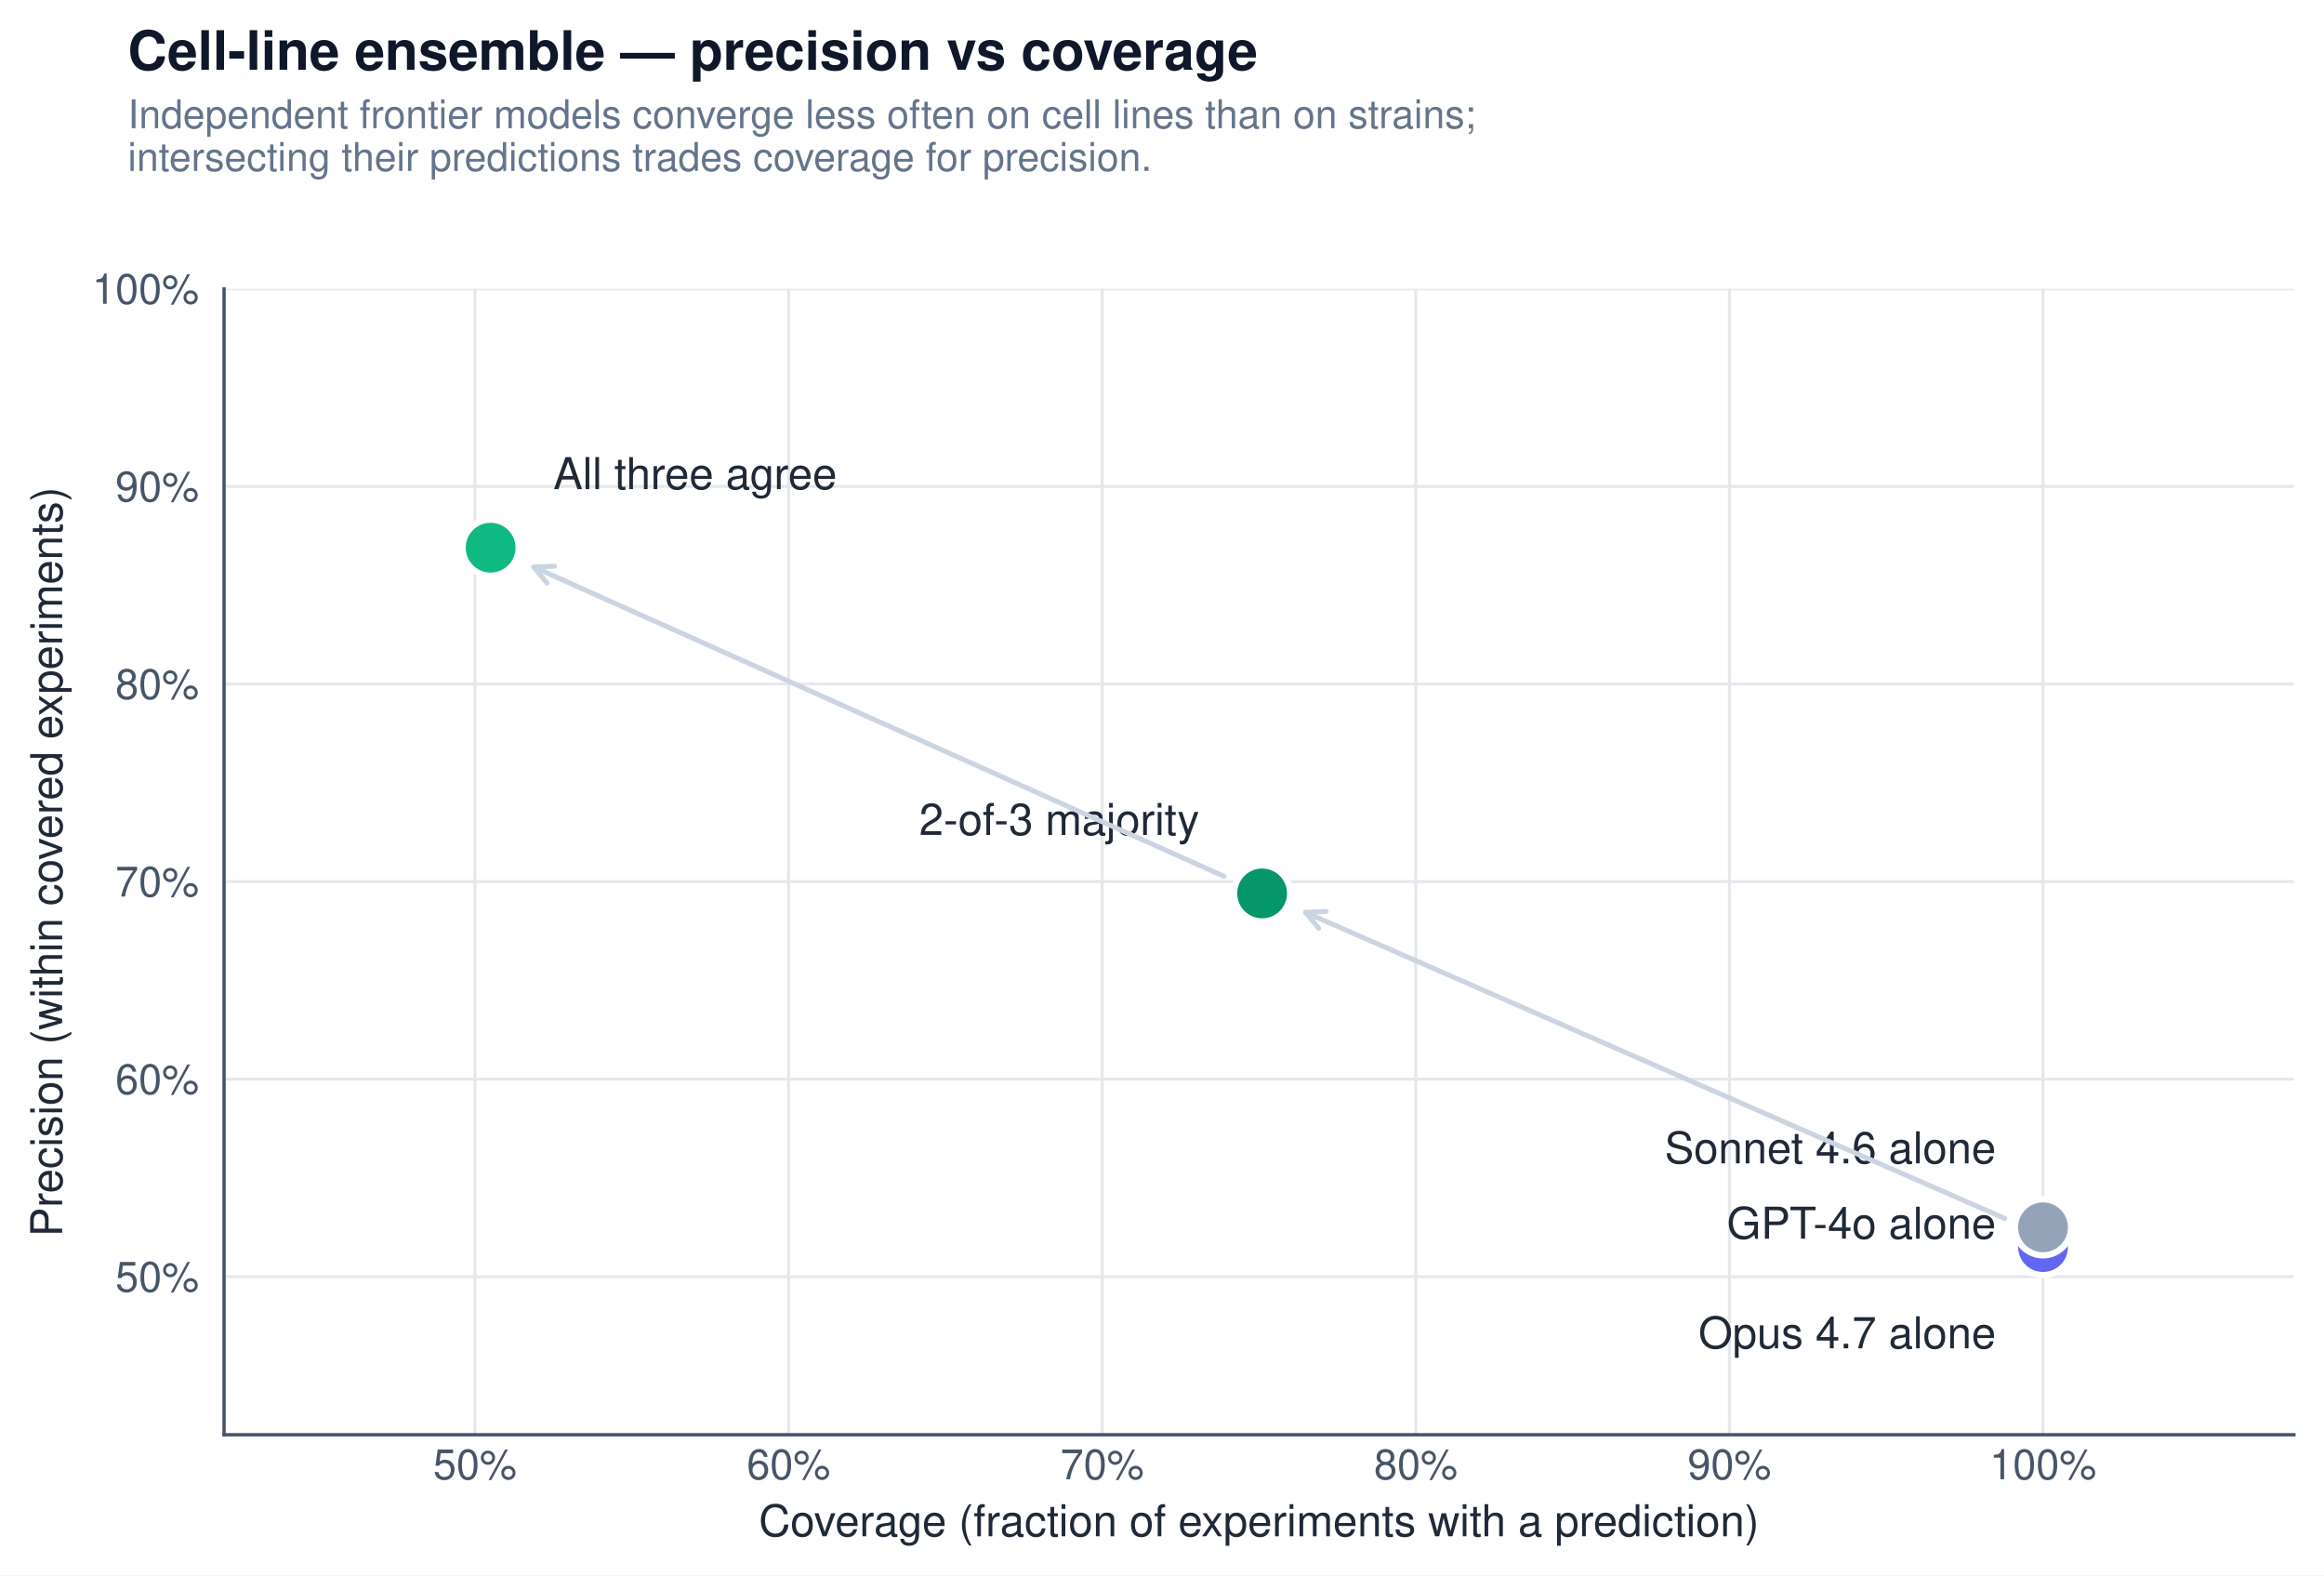
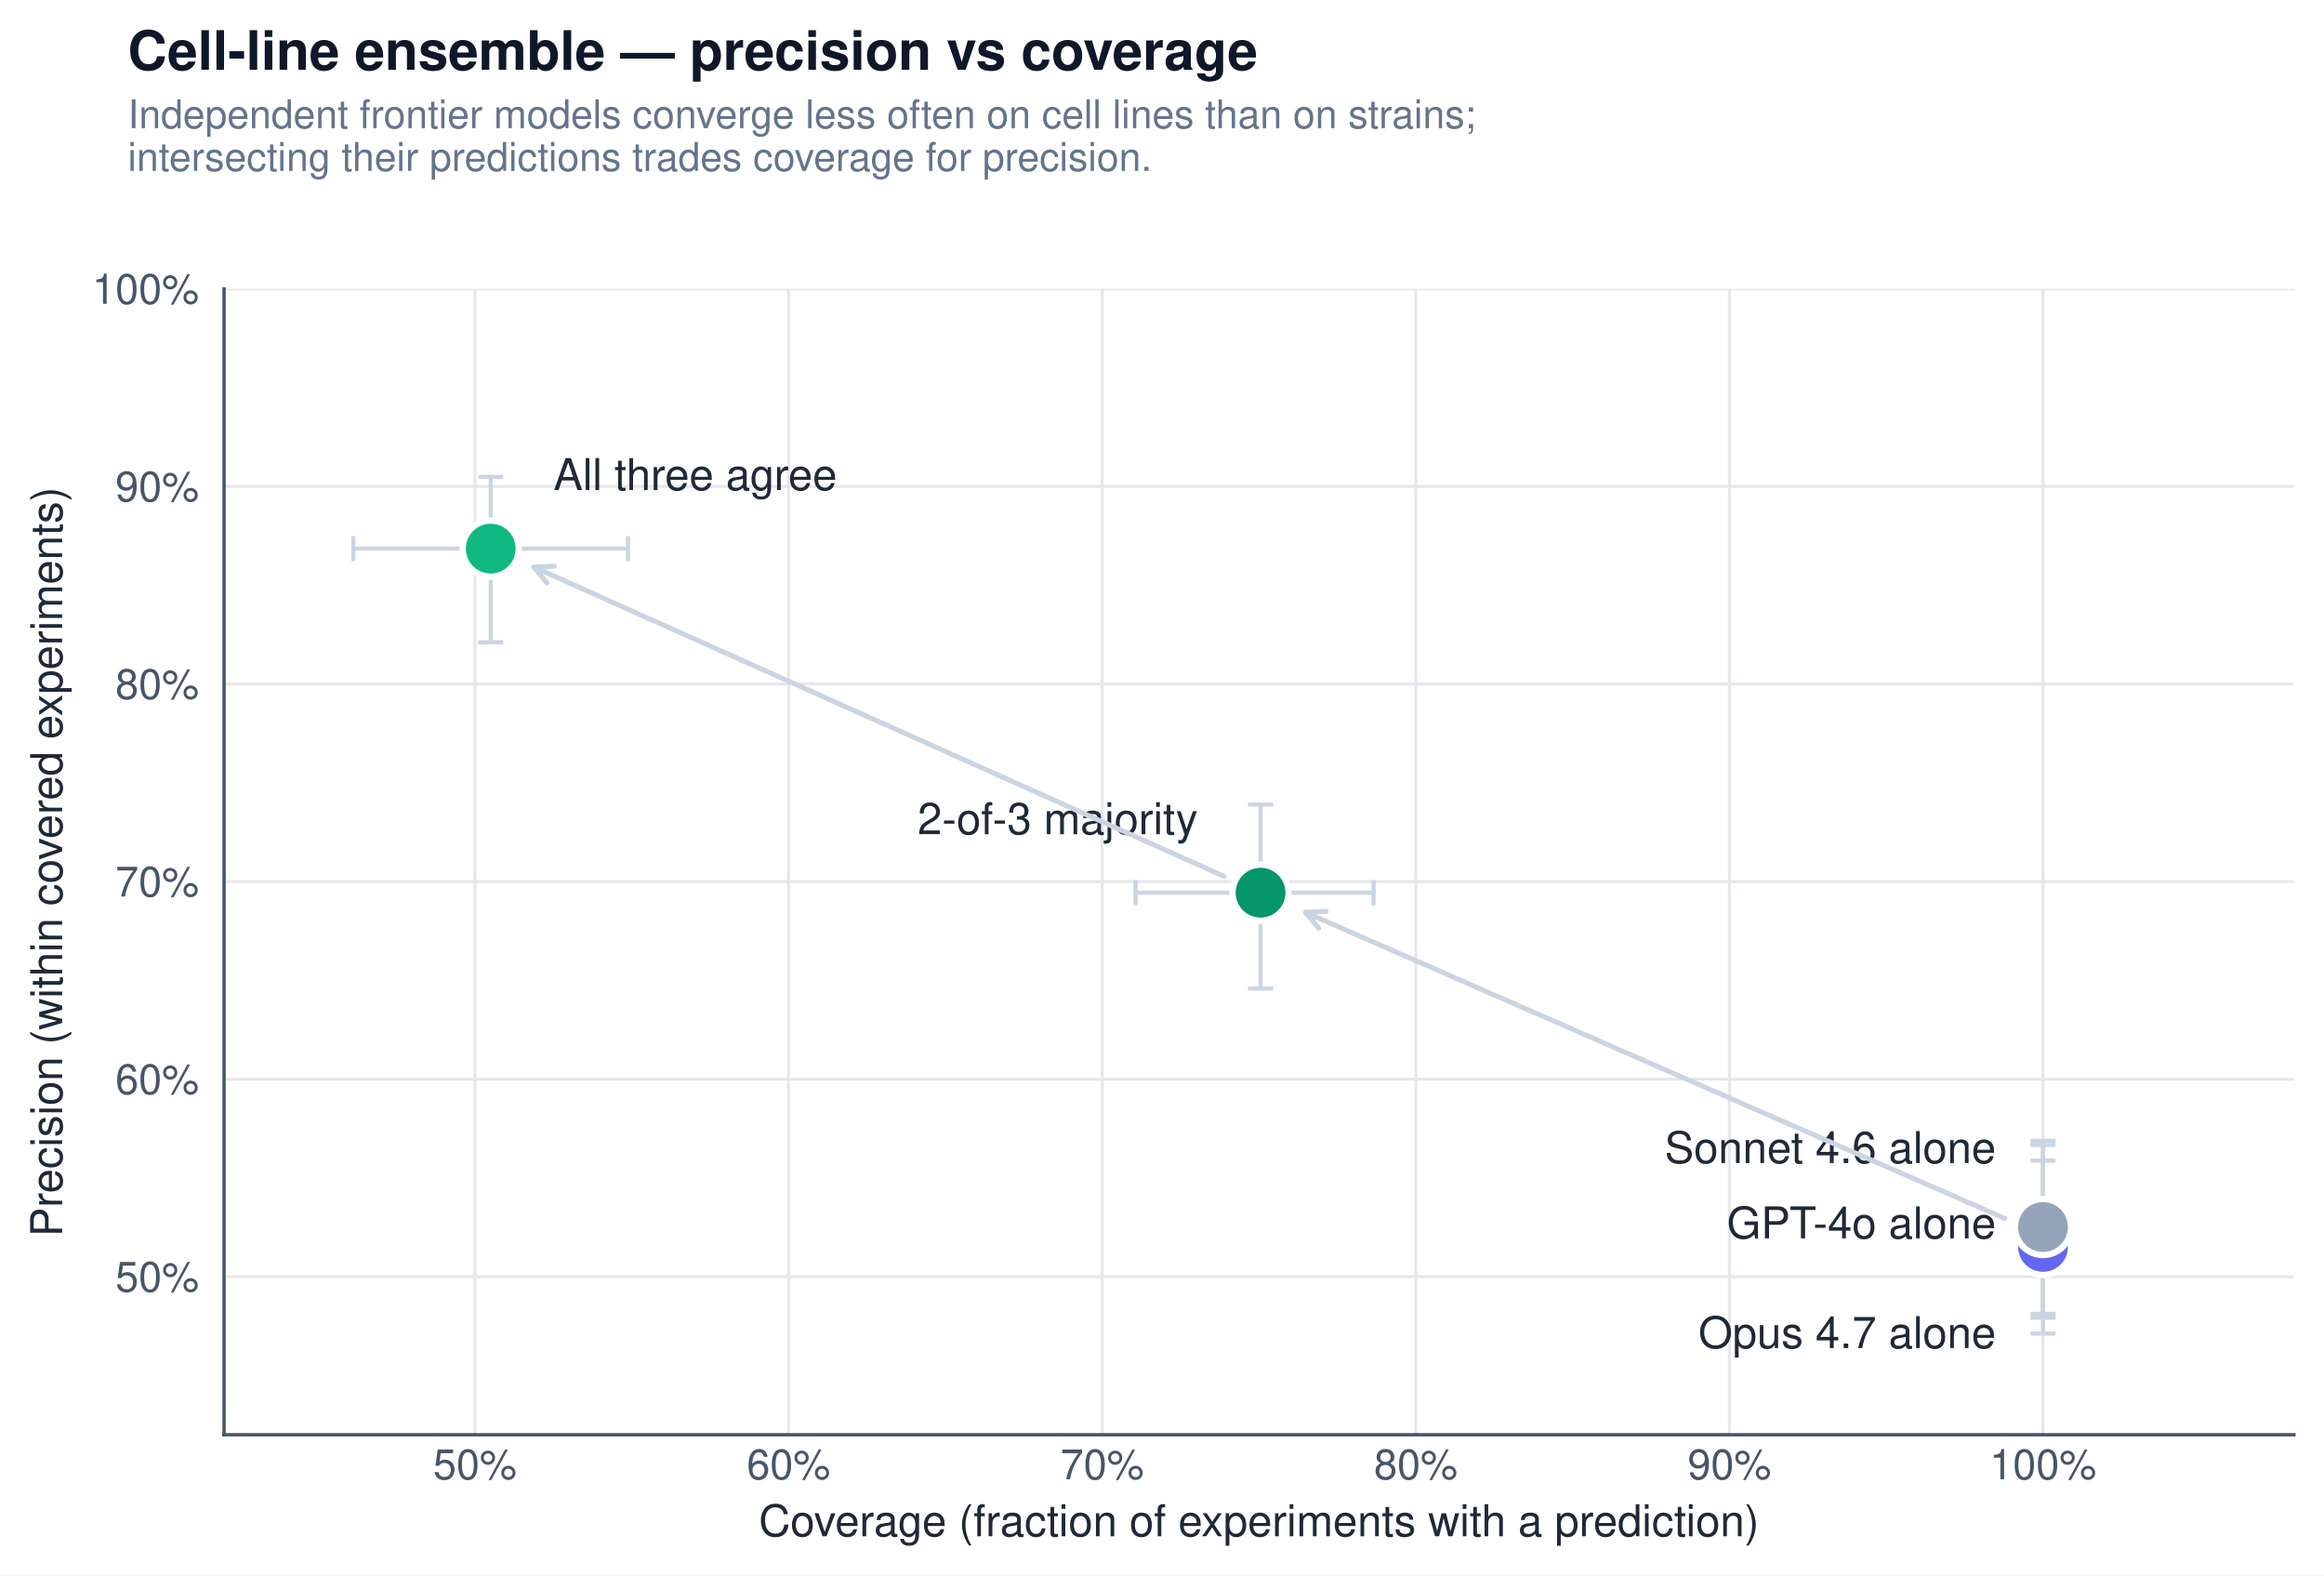
<svg xmlns="http://www.w3.org/2000/svg" xmlns:xlink="http://www.w3.org/1999/xlink" width="556.182pt" height="376.975pt" viewBox="0 0 556.182 376.975" version="1.1">
  <defs>
    <style type="text/css">*{stroke-linejoin: round; stroke-linecap: butt}</style>
  </defs>
  <g id="figure_1">
    <g id="patch_1">
      <path d="M 0 376.975  L 556.182 376.975  L 556.182 0  L 0 0  z " style="fill: #ffffff" />
    </g>
    <g id="axes_1">
      <g id="patch_2">
        <path d="M 53.622 343.294  L 548.982 343.294  L 548.982 69.118  L 53.622 69.118  z " style="fill: #ffffff" />
      </g>
      <g id="matplotlib.axis_1">
        <g id="xtick_1">
          <g id="line2d_1">
-             <path d="M 113.665 343.294  L 113.665 69.118  " clip-path="url(#pffe102dd4e)" style="fill: none; stroke: #e5e7eb; stroke-width: 0.7; stroke-linecap: square" />
+             <path d="M 113.665 343.294  L 113.665 69.118  " clip-path="url(#pf3fec51234)" style="fill: none; stroke: #e5e7eb; stroke-width: 0.7; stroke-linecap: square" />
          </g>
          <g id="line2d_2" />
          <g id="text_1">
            <text style="fill: #475569; font: 10px 'Helvetica Neue', 'Helvetica', 'Arial', 'DejaVu Sans'; text-anchor: middle" x="113.665" y="353.935" transform="rotate(-0 113.6654 353.9348)">50%</text>
          </g>
        </g>
        <g id="xtick_2">
          <g id="line2d_3">
-             <path d="M 188.72 343.294  L 188.72 69.118  " clip-path="url(#pffe102dd4e)" style="fill: none; stroke: #e5e7eb; stroke-width: 0.7; stroke-linecap: square" />
+             <path d="M 188.72 343.294  L 188.72 69.118  " clip-path="url(#pf3fec51234)" style="fill: none; stroke: #e5e7eb; stroke-width: 0.7; stroke-linecap: square" />
          </g>
          <g id="line2d_4" />
          <g id="text_2">
            <text style="fill: #475569; font: 10px 'Helvetica Neue', 'Helvetica', 'Arial', 'DejaVu Sans'; text-anchor: middle" x="188.72" y="353.935" transform="rotate(-0 188.72 353.9348)">60%</text>
          </g>
        </g>
        <g id="xtick_3">
          <g id="line2d_5">
-             <path d="M 263.775 343.294  L 263.775 69.118  " clip-path="url(#pffe102dd4e)" style="fill: none; stroke: #e5e7eb; stroke-width: 0.7; stroke-linecap: square" />
+             <path d="M 263.775 343.294  L 263.775 69.118  " clip-path="url(#pf3fec51234)" style="fill: none; stroke: #e5e7eb; stroke-width: 0.7; stroke-linecap: square" />
          </g>
          <g id="line2d_6" />
          <g id="text_3">
            <text style="fill: #475569; font: 10px 'Helvetica Neue', 'Helvetica', 'Arial', 'DejaVu Sans'; text-anchor: middle" x="263.775" y="353.935" transform="rotate(-0 263.7745 353.9348)">70%</text>
          </g>
        </g>
        <g id="xtick_4">
          <g id="line2d_7">
-             <path d="M 338.829 343.294  L 338.829 69.118  " clip-path="url(#pffe102dd4e)" style="fill: none; stroke: #e5e7eb; stroke-width: 0.7; stroke-linecap: square" />
+             <path d="M 338.829 343.294  L 338.829 69.118  " clip-path="url(#pf3fec51234)" style="fill: none; stroke: #e5e7eb; stroke-width: 0.7; stroke-linecap: square" />
          </g>
          <g id="line2d_8" />
          <g id="text_4">
            <text style="fill: #475569; font: 10px 'Helvetica Neue', 'Helvetica', 'Arial', 'DejaVu Sans'; text-anchor: middle" x="338.829" y="353.935" transform="rotate(-0 338.8291 353.9348)">80%</text>
          </g>
        </g>
        <g id="xtick_5">
          <g id="line2d_9">
-             <path d="M 413.884 343.294  L 413.884 69.118  " clip-path="url(#pffe102dd4e)" style="fill: none; stroke: #e5e7eb; stroke-width: 0.7; stroke-linecap: square" />
+             <path d="M 413.884 343.294  L 413.884 69.118  " clip-path="url(#pf3fec51234)" style="fill: none; stroke: #e5e7eb; stroke-width: 0.7; stroke-linecap: square" />
          </g>
          <g id="line2d_10" />
          <g id="text_5">
            <text style="fill: #475569; font: 10px 'Helvetica Neue', 'Helvetica', 'Arial', 'DejaVu Sans'; text-anchor: middle" x="413.884" y="353.935" transform="rotate(-0 413.8836 353.9348)">90%</text>
          </g>
        </g>
        <g id="xtick_6">
          <g id="line2d_11">
-             <path d="M 488.938 343.294  L 488.938 69.118  " clip-path="url(#pffe102dd4e)" style="fill: none; stroke: #e5e7eb; stroke-width: 0.7; stroke-linecap: square" />
+             <path d="M 488.938 343.294  L 488.938 69.118  " clip-path="url(#pf3fec51234)" style="fill: none; stroke: #e5e7eb; stroke-width: 0.7; stroke-linecap: square" />
          </g>
          <g id="line2d_12" />
          <g id="text_6">
            <text style="fill: #475569; font: 10px 'Helvetica Neue', 'Helvetica', 'Arial', 'DejaVu Sans'; text-anchor: middle" x="488.938" y="353.935" transform="rotate(-0 488.9382 353.9348)">100%</text>
          </g>
        </g>
        <g id="text_7">
          <text style="fill: #1f2937; font: 10.5px 'Helvetica Neue', 'Helvetica', 'Arial', 'DejaVu Sans'; text-anchor: middle" x="301.302" y="367.58" transform="rotate(-0 301.3018 367.58)">Coverage (fraction of experiments with a prediction)</text>
        </g>
      </g>
      <g id="matplotlib.axis_2">
        <g id="ytick_1">
          <g id="line2d_13">
-             <path d="M 53.622 305.477  L 548.982 305.477  " clip-path="url(#pffe102dd4e)" style="fill: none; stroke: #e5e7eb; stroke-width: 0.7; stroke-linecap: square" />
+             <path d="M 53.622 305.477  L 548.982 305.477  " clip-path="url(#pf3fec51234)" style="fill: none; stroke: #e5e7eb; stroke-width: 0.7; stroke-linecap: square" />
          </g>
          <g id="line2d_14" />
          <g id="text_8">
            <text style="fill: #475569; font: 10px 'Helvetica Neue', 'Helvetica', 'Arial', 'DejaVu Sans'; text-anchor: end" x="47.622" y="309.047" transform="rotate(-0 47.6218 309.0471)">50%</text>
          </g>
        </g>
        <g id="ytick_2">
          <g id="line2d_15">
-             <path d="M 53.622 258.205  L 548.982 258.205  " clip-path="url(#pffe102dd4e)" style="fill: none; stroke: #e5e7eb; stroke-width: 0.7; stroke-linecap: square" />
+             <path d="M 53.622 258.205  L 548.982 258.205  " clip-path="url(#pf3fec51234)" style="fill: none; stroke: #e5e7eb; stroke-width: 0.7; stroke-linecap: square" />
          </g>
          <g id="line2d_16" />
          <g id="text_9">
            <text style="fill: #475569; font: 10px 'Helvetica Neue', 'Helvetica', 'Arial', 'DejaVu Sans'; text-anchor: end" x="47.622" y="261.775" transform="rotate(-0 47.6218 261.7754)">60%</text>
          </g>
        </g>
        <g id="ytick_3">
          <g id="line2d_17">
-             <path d="M 53.622 210.933  L 548.982 210.933  " clip-path="url(#pffe102dd4e)" style="fill: none; stroke: #e5e7eb; stroke-width: 0.7; stroke-linecap: square" />
+             <path d="M 53.622 210.933  L 548.982 210.933  " clip-path="url(#pf3fec51234)" style="fill: none; stroke: #e5e7eb; stroke-width: 0.7; stroke-linecap: square" />
          </g>
          <g id="line2d_18" />
          <g id="text_10">
            <text style="fill: #475569; font: 10px 'Helvetica Neue', 'Helvetica', 'Arial', 'DejaVu Sans'; text-anchor: end" x="47.622" y="214.504" transform="rotate(-0 47.6218 214.5037)">70%</text>
          </g>
        </g>
        <g id="ytick_4">
          <g id="line2d_19">
-             <path d="M 53.622 163.662  L 548.982 163.662  " clip-path="url(#pffe102dd4e)" style="fill: none; stroke: #e5e7eb; stroke-width: 0.7; stroke-linecap: square" />
+             <path d="M 53.622 163.662  L 548.982 163.662  " clip-path="url(#pf3fec51234)" style="fill: none; stroke: #e5e7eb; stroke-width: 0.7; stroke-linecap: square" />
          </g>
          <g id="line2d_20" />
          <g id="text_11">
            <text style="fill: #475569; font: 10px 'Helvetica Neue', 'Helvetica', 'Arial', 'DejaVu Sans'; text-anchor: end" x="47.622" y="167.232" transform="rotate(-0 47.6218 167.2319)">80%</text>
          </g>
        </g>
        <g id="ytick_5">
          <g id="line2d_21">
-             <path d="M 53.622 116.39  L 548.982 116.39  " clip-path="url(#pffe102dd4e)" style="fill: none; stroke: #e5e7eb; stroke-width: 0.7; stroke-linecap: square" />
+             <path d="M 53.622 116.39  L 548.982 116.39  " clip-path="url(#pf3fec51234)" style="fill: none; stroke: #e5e7eb; stroke-width: 0.7; stroke-linecap: square" />
          </g>
          <g id="line2d_22" />
          <g id="text_12">
            <text style="fill: #475569; font: 10px 'Helvetica Neue', 'Helvetica', 'Arial', 'DejaVu Sans'; text-anchor: end" x="47.622" y="119.96" transform="rotate(-0 47.6218 119.9602)">90%</text>
          </g>
        </g>
        <g id="ytick_6">
          <g id="line2d_23">
-             <path d="M 53.622 69.118  L 548.982 69.118  " clip-path="url(#pffe102dd4e)" style="fill: none; stroke: #e5e7eb; stroke-width: 0.7; stroke-linecap: square" />
+             <path d="M 53.622 69.118  L 548.982 69.118  " clip-path="url(#pf3fec51234)" style="fill: none; stroke: #e5e7eb; stroke-width: 0.7; stroke-linecap: square" />
          </g>
          <g id="line2d_24" />
          <g id="text_13">
            <text style="fill: #475569; font: 10px 'Helvetica Neue', 'Helvetica', 'Arial', 'DejaVu Sans'; text-anchor: end" x="47.622" y="72.689" transform="rotate(-0 47.6218 72.6885)">100%</text>
          </g>
        </g>
        <g id="text_14">
          <text style="fill: #1f2937; font: 10.5px 'Helvetica Neue', 'Helvetica', 'Arial', 'DejaVu Sans'; text-anchor: middle" x="14.875" y="206.206" transform="rotate(-90 14.87484 206.2062)">Precision (within covered experiments)</text>
        </g>
      </g>
+       <g id="LineCollection_1">
+         <path d="M 488.938 294.539  L 488.938 294.539  " clip-path="url(#pf3fec51234)" style="fill: none; stroke: #cbd5e1" />
+       </g>
+       <g id="LineCollection_2">
+         <path d="M 488.938 315.301  L 488.938 273.944  " clip-path="url(#pf3fec51234)" style="fill: none; stroke: #cbd5e1" />
+       </g>
+       <g id="line2d_25">
+         <defs>
+           <path id="m183e10cd15" d="M 0 3  L 0 -3  " style="stroke: #cbd5e1" />
+         </defs>
+         <g clip-path="url(#pf3fec51234)">
+           <use xlink:href="#m183e10cd15" x="488.938" y="294.539" style="fill: #cbd5e1; stroke: #cbd5e1" />
+         </g>
+       </g>
+       <g id="line2d_26">
+         <g clip-path="url(#pf3fec51234)">
+           <use xlink:href="#m183e10cd15" x="488.938" y="294.539" style="fill: #cbd5e1; stroke: #cbd5e1" />
+         </g>
+       </g>
+       <g id="line2d_27">
+         <defs>
+           <path id="m6bdb5c547d" d="M 3 0  L -3 -0  " style="stroke: #cbd5e1" />
+         </defs>
+         <g clip-path="url(#pf3fec51234)">
+           <use xlink:href="#m6bdb5c547d" x="488.938" y="315.301" style="fill: #cbd5e1; stroke: #cbd5e1" />
+         </g>
+       </g>
+       <g id="line2d_28">
+         <g clip-path="url(#pf3fec51234)">
+           <use xlink:href="#m6bdb5c547d" x="488.938" y="273.944" style="fill: #cbd5e1; stroke: #cbd5e1" />
+         </g>
+       </g>
+       <g id="LineCollection_3">
+         <path d="M 488.938 298.343  L 488.938 298.343  " clip-path="url(#pf3fec51234)" style="fill: none; stroke: #cbd5e1" />
+       </g>
+       <g id="LineCollection_4">
+         <path d="M 488.938 319.089  L 488.938 277.707  " clip-path="url(#pf3fec51234)" style="fill: none; stroke: #cbd5e1" />
+       </g>
+       <g id="line2d_29">
+         <g clip-path="url(#pf3fec51234)">
+           <use xlink:href="#m183e10cd15" x="488.938" y="298.343" style="fill: #cbd5e1; stroke: #cbd5e1" />
+         </g>
+       </g>
+       <g id="line2d_30">
+         <g clip-path="url(#pf3fec51234)">
+           <use xlink:href="#m183e10cd15" x="488.938" y="298.343" style="fill: #cbd5e1; stroke: #cbd5e1" />
+         </g>
+       </g>
+       <g id="line2d_31">
+         <g clip-path="url(#pf3fec51234)">
+           <use xlink:href="#m6bdb5c547d" x="488.938" y="319.089" style="fill: #cbd5e1; stroke: #cbd5e1" />
+         </g>
+       </g>
+       <g id="line2d_32">
+         <g clip-path="url(#pf3fec51234)">
+           <use xlink:href="#m6bdb5c547d" x="488.938" y="277.707" style="fill: #cbd5e1; stroke: #cbd5e1" />
+         </g>
+       </g>
+       <g id="LineCollection_5">
+         <path d="M 488.938 293.588  L 488.938 293.588  " clip-path="url(#pf3fec51234)" style="fill: none; stroke: #cbd5e1" />
+       </g>
+       <g id="LineCollection_6">
+         <path d="M 488.938 314.353  L 488.938 273.004  " clip-path="url(#pf3fec51234)" style="fill: none; stroke: #cbd5e1" />
+       </g>
+       <g id="line2d_33">
+         <g clip-path="url(#pf3fec51234)">
+           <use xlink:href="#m183e10cd15" x="488.938" y="293.588" style="fill: #cbd5e1; stroke: #cbd5e1" />
+         </g>
+       </g>
+       <g id="line2d_34">
+         <g clip-path="url(#pf3fec51234)">
+           <use xlink:href="#m183e10cd15" x="488.938" y="293.588" style="fill: #cbd5e1; stroke: #cbd5e1" />
+         </g>
+       </g>
+       <g id="line2d_35">
+         <g clip-path="url(#pf3fec51234)">
+           <use xlink:href="#m6bdb5c547d" x="488.938" y="314.353" style="fill: #cbd5e1; stroke: #cbd5e1" />
+         </g>
+       </g>
+       <g id="line2d_36">
+         <g clip-path="url(#pf3fec51234)">
+           <use xlink:href="#m6bdb5c547d" x="488.938" y="273.004" style="fill: #cbd5e1; stroke: #cbd5e1" />
+         </g>
+       </g>
+       <g id="LineCollection_7">
+         <path d="M 271.757 213.595  L 328.718 213.595  " clip-path="url(#pf3fec51234)" style="fill: none; stroke: #cbd5e1" />
+       </g>
+       <g id="LineCollection_8">
+         <path d="M 301.679 236.539  L 301.679 192.524  " clip-path="url(#pf3fec51234)" style="fill: none; stroke: #cbd5e1" />
+       </g>
+       <g id="line2d_37">
+         <g clip-path="url(#pf3fec51234)">
+           <use xlink:href="#m183e10cd15" x="271.757" y="213.595" style="fill: #cbd5e1; stroke: #cbd5e1" />
+         </g>
+       </g>
+       <g id="line2d_38">
+         <g clip-path="url(#pf3fec51234)">
+           <use xlink:href="#m183e10cd15" x="328.718" y="213.595" style="fill: #cbd5e1; stroke: #cbd5e1" />
+         </g>
+       </g>
+       <g id="line2d_39">
+         <g clip-path="url(#pf3fec51234)">
+           <use xlink:href="#m6bdb5c547d" x="301.679" y="236.539" style="fill: #cbd5e1; stroke: #cbd5e1" />
+         </g>
+       </g>
+       <g id="line2d_40">
+         <g clip-path="url(#pf3fec51234)">
+           <use xlink:href="#m6bdb5c547d" x="301.679" y="192.524" style="fill: #cbd5e1; stroke: #cbd5e1" />
+         </g>
+       </g>
+       <g id="LineCollection_9">
+         <path d="M 84.547 131.268  L 150.277 131.268  " clip-path="url(#pf3fec51234)" style="fill: none; stroke: #cbd5e1" />
+       </g>
+       <g id="LineCollection_10">
+         <path d="M 117.441 153.682  L 117.441 114.107  " clip-path="url(#pf3fec51234)" style="fill: none; stroke: #cbd5e1" />
+       </g>
+       <g id="line2d_41">
+         <g clip-path="url(#pf3fec51234)">
+           <use xlink:href="#m183e10cd15" x="84.547" y="131.268" style="fill: #cbd5e1; stroke: #cbd5e1" />
+         </g>
+       </g>
+       <g id="line2d_42">
+         <g clip-path="url(#pf3fec51234)">
+           <use xlink:href="#m183e10cd15" x="150.277" y="131.268" style="fill: #cbd5e1; stroke: #cbd5e1" />
+         </g>
+       </g>
+       <g id="line2d_43">
+         <g clip-path="url(#pf3fec51234)">
+           <use xlink:href="#m6bdb5c547d" x="117.441" y="153.682" style="fill: #cbd5e1; stroke: #cbd5e1" />
+         </g>
+       </g>
+       <g id="line2d_44">
+         <g clip-path="url(#pf3fec51234)">
+           <use xlink:href="#m6bdb5c547d" x="117.441" y="114.107" style="fill: #cbd5e1; stroke: #cbd5e1" />
+         </g>
+       </g>
      <g id="patch_3">
        <path d="M 53.622 343.294  L 53.622 69.118  " style="fill: none; stroke: #475569; stroke-width: 0.8; stroke-linejoin: miter; stroke-linecap: square" />
      </g>
      <g id="patch_4">
        <path d="M 53.622 343.294  L 548.982 343.294  " style="fill: none; stroke: #475569; stroke-width: 0.8; stroke-linejoin: miter; stroke-linecap: square" />
      </g>
      <g id="PathCollection_1">
        <defs>
-           <path id="ma0615f1213" d="M 0 6.708  C 1.779 6.708 3.485 6.001 4.743 4.743  C 6.001 3.485 6.708 1.779 6.708 0  C 6.708 -1.779 6.001 -3.485 4.743 -4.743  C 3.485 -6.001 1.779 -6.708 0 -6.708  C -1.779 -6.708 -3.485 -6.001 -4.743 -4.743  C -6.001 -3.485 -6.708 -1.779 -6.708 0  C -6.708 1.779 -6.001 3.485 -4.743 4.743  C -3.485 6.001 -1.779 6.708 0 6.708  z " style="stroke: #ffffff; stroke-width: 1.5" />
-         </defs>
-         <g clip-path="url(#pffe102dd4e)">
-           <use xlink:href="#ma0615f1213" x="488.938" y="294.604" style="fill: #3b82f6; stroke: #ffffff; stroke-width: 1.5" />
+           <path id="m71713ddc35" d="M 0 6.708  C 1.779 6.708 3.485 6.001 4.743 4.743  C 6.001 3.485 6.708 1.779 6.708 0  C 6.708 -1.779 6.001 -3.485 4.743 -4.743  C 3.485 -6.001 1.779 -6.708 0 -6.708  C -1.779 -6.708 -3.485 -6.001 -4.743 -4.743  C -6.001 -3.485 -6.708 -1.779 -6.708 0  C -6.708 1.779 -6.001 3.485 -4.743 4.743  C -3.485 6.001 -1.779 6.708 0 6.708  z " style="stroke: #ffffff; stroke-width: 1.5" />
+         </defs>
+         <g clip-path="url(#pf3fec51234)">
+           <use xlink:href="#m71713ddc35" x="488.938" y="294.539" style="fill: #3b82f6; stroke: #ffffff; stroke-width: 1.5" />
        </g>
      </g>
      <g id="PathCollection_2">
        <defs>
-           <path id="me6f1d6c5a3" d="M 0 6.708  C 1.779 6.708 3.485 6.001 4.743 4.743  C 6.001 3.485 6.708 1.779 6.708 0  C 6.708 -1.779 6.001 -3.485 4.743 -4.743  C 3.485 -6.001 1.779 -6.708 0 -6.708  C -1.779 -6.708 -3.485 -6.001 -4.743 -4.743  C -6.001 -3.485 -6.708 -1.779 -6.708 0  C -6.708 1.779 -6.001 3.485 -4.743 4.743  C -3.485 6.001 -1.779 6.708 0 6.708  z " style="stroke: #ffffff; stroke-width: 1.5" />
-         </defs>
-         <g clip-path="url(#pffe102dd4e)">
-           <use xlink:href="#me6f1d6c5a3" x="488.938" y="298.386" style="fill: #6366f1; stroke: #ffffff; stroke-width: 1.5" />
+           <path id="me0de297b56" d="M 0 6.708  C 1.779 6.708 3.485 6.001 4.743 4.743  C 6.001 3.485 6.708 1.779 6.708 0  C 6.708 -1.779 6.001 -3.485 4.743 -4.743  C 3.485 -6.001 1.779 -6.708 0 -6.708  C -1.779 -6.708 -3.485 -6.001 -4.743 -4.743  C -6.001 -3.485 -6.708 -1.779 -6.708 0  C -6.708 1.779 -6.001 3.485 -4.743 4.743  C -3.485 6.001 -1.779 6.708 0 6.708  z " style="stroke: #ffffff; stroke-width: 1.5" />
+         </defs>
+         <g clip-path="url(#pf3fec51234)">
+           <use xlink:href="#me0de297b56" x="488.938" y="298.343" style="fill: #6366f1; stroke: #ffffff; stroke-width: 1.5" />
        </g>
      </g>
      <g id="PathCollection_3">
        <defs>
-           <path id="m8114edb4e0" d="M 0 6.708  C 1.779 6.708 3.485 6.001 4.743 4.743  C 6.001 3.485 6.708 1.779 6.708 0  C 6.708 -1.779 6.001 -3.485 4.743 -4.743  C 3.485 -6.001 1.779 -6.708 0 -6.708  C -1.779 -6.708 -3.485 -6.001 -4.743 -4.743  C -6.001 -3.485 -6.708 -1.779 -6.708 0  C -6.708 1.779 -6.001 3.485 -4.743 4.743  C -3.485 6.001 -1.779 6.708 0 6.708  z " style="stroke: #ffffff; stroke-width: 1.5" />
-         </defs>
-         <g clip-path="url(#pffe102dd4e)">
-           <use xlink:href="#m8114edb4e0" x="488.938" y="293.659" style="fill: #94a3b8; stroke: #ffffff; stroke-width: 1.5" />
+           <path id="m3e57794ca3" d="M 0 6.708  C 1.779 6.708 3.485 6.001 4.743 4.743  C 6.001 3.485 6.708 1.779 6.708 0  C 6.708 -1.779 6.001 -3.485 4.743 -4.743  C 3.485 -6.001 1.779 -6.708 0 -6.708  C -1.779 -6.708 -3.485 -6.001 -4.743 -4.743  C -6.001 -3.485 -6.708 -1.779 -6.708 0  C -6.708 1.779 -6.001 3.485 -4.743 4.743  C -3.485 6.001 -1.779 6.708 0 6.708  z " style="stroke: #ffffff; stroke-width: 1.5" />
+         </defs>
+         <g clip-path="url(#pf3fec51234)">
+           <use xlink:href="#m3e57794ca3" x="488.938" y="293.588" style="fill: #94a3b8; stroke: #ffffff; stroke-width: 1.5" />
        </g>
      </g>
      <g id="PathCollection_4">
        <defs>
-           <path id="m3a81e1e804" d="M 0 6.708  C 1.779 6.708 3.485 6.001 4.743 4.743  C 6.001 3.485 6.708 1.779 6.708 0  C 6.708 -1.779 6.001 -3.485 4.743 -4.743  C 3.485 -6.001 1.779 -6.708 0 -6.708  C -1.779 -6.708 -3.485 -6.001 -4.743 -4.743  C -6.001 -3.485 -6.708 -1.779 -6.708 0  C -6.708 1.779 -6.001 3.485 -4.743 4.743  C -3.485 6.001 -1.779 6.708 0 6.708  z " style="stroke: #ffffff; stroke-width: 1.5" />
-         </defs>
-         <g clip-path="url(#pffe102dd4e)">
-           <use xlink:href="#m3a81e1e804" x="302.052" y="213.77" style="fill: #059669; stroke: #ffffff; stroke-width: 1.5" />
+           <path id="m902ee17f72" d="M 0 6.708  C 1.779 6.708 3.485 6.001 4.743 4.743  C 6.001 3.485 6.708 1.779 6.708 0  C 6.708 -1.779 6.001 -3.485 4.743 -4.743  C 3.485 -6.001 1.779 -6.708 0 -6.708  C -1.779 -6.708 -3.485 -6.001 -4.743 -4.743  C -6.001 -3.485 -6.708 -1.779 -6.708 0  C -6.708 1.779 -6.001 3.485 -4.743 4.743  C -3.485 6.001 -1.779 6.708 0 6.708  z " style="stroke: #ffffff; stroke-width: 1.5" />
+         </defs>
+         <g clip-path="url(#pf3fec51234)">
+           <use xlink:href="#m902ee17f72" x="301.679" y="213.595" style="fill: #059669; stroke: #ffffff; stroke-width: 1.5" />
        </g>
      </g>
      <g id="PathCollection_5">
        <defs>
-           <path id="m597dcc443d" d="M 0 6.708  C 1.779 6.708 3.485 6.001 4.743 4.743  C 6.001 3.485 6.708 1.779 6.708 0  C 6.708 -1.779 6.001 -3.485 4.743 -4.743  C 3.485 -6.001 1.779 -6.708 0 -6.708  C -1.779 -6.708 -3.485 -6.001 -4.743 -4.743  C -6.001 -3.485 -6.708 -1.779 -6.708 0  C -6.708 1.779 -6.001 3.485 -4.743 4.743  C -3.485 6.001 -1.779 6.708 0 6.708  z " style="stroke: #ffffff; stroke-width: 1.5" />
-         </defs>
-         <g clip-path="url(#pffe102dd4e)">
-           <use xlink:href="#m597dcc443d" x="117.418" y="131.044" style="fill: #10b981; stroke: #ffffff; stroke-width: 1.5" />
+           <path id="mdcde3209f9" d="M 0 6.708  C 1.779 6.708 3.485 6.001 4.743 4.743  C 6.001 3.485 6.708 1.779 6.708 0  C 6.708 -1.779 6.001 -3.485 4.743 -4.743  C 3.485 -6.001 1.779 -6.708 0 -6.708  C -1.779 -6.708 -3.485 -6.001 -4.743 -4.743  C -6.001 -3.485 -6.708 -1.779 -6.708 0  C -6.708 1.779 -6.001 3.485 -4.743 4.743  C -3.485 6.001 -1.779 6.708 0 6.708  z " style="stroke: #ffffff; stroke-width: 1.5" />
+         </defs>
+         <g clip-path="url(#pf3fec51234)">
+           <use xlink:href="#mdcde3209f9" x="117.441" y="131.268" style="fill: #10b981; stroke: #ffffff; stroke-width: 1.5" />
        </g>
      </g>
      <g id="text_15">
-         <text style="fill: #1f2937; font: 10.5px 'Helvetica Neue', 'Helvetica', 'Arial', 'DejaVu Sans'; text-anchor: end" x="477.68" y="278.354" transform="rotate(-0 477.68 278.354)">Sonnet 4.6 alone</text>
+         <text style="fill: #1f2937; font: 10.5px 'Helvetica Neue', 'Helvetica', 'Arial', 'DejaVu Sans'; text-anchor: end" x="477.68" y="278.288" transform="rotate(-0 477.68 278.2883)">Sonnet 4.6 alone</text>
      </g>
      <g id="text_16">
-         <text style="fill: #1f2937; font: 10.5px 'Helvetica Neue', 'Helvetica', 'Arial', 'DejaVu Sans'; text-anchor: end" x="477.68" y="322.606" transform="rotate(-0 477.68 322.606)">Opus 4.7 alone</text>
+         <text style="fill: #1f2937; font: 10.5px 'Helvetica Neue', 'Helvetica', 'Arial', 'DejaVu Sans'; text-anchor: end" x="477.68" y="322.563" transform="rotate(-0 477.68 322.5632)">Opus 4.7 alone</text>
      </g>
      <g id="text_17">
-         <text style="fill: #1f2937; font: 10.5px 'Helvetica Neue', 'Helvetica', 'Arial', 'DejaVu Sans'; text-anchor: end" x="477.68" y="296.373" transform="rotate(-0 477.68 296.3733)">GPT-4o alone</text>
+         <text style="fill: #1f2937; font: 10.5px 'Helvetica Neue', 'Helvetica', 'Arial', 'DejaVu Sans'; text-anchor: end" x="477.68" y="296.302" transform="rotate(-0 477.68 296.302)">GPT-4o alone</text>
      </g>
      <g id="text_18">
-         <text style="fill: #1f2937; font: 10.5px 'Helvetica Neue', 'Helvetica', 'Arial', 'DejaVu Sans'; text-anchor: end" x="287.041" y="199.778" transform="rotate(-0 287.0414 199.7779)">2-of-3 majority</text>
+         <text style="fill: #1f2937; font: 10.5px 'Helvetica Neue', 'Helvetica', 'Arial', 'DejaVu Sans'; text-anchor: end" x="286.668" y="199.603" transform="rotate(-0 286.6684 199.603)">2-of-3 majority</text>
      </g>
      <g id="text_19">
-         <text style="fill: #1f2937; font: 10.5px 'Helvetica Neue', 'Helvetica', 'Arial', 'DejaVu Sans'; text-anchor: start" x="132.429" y="117.031" transform="rotate(-0 132.4291 117.0311)">All three agree</text>
+         <text style="fill: #1f2937; font: 10.5px 'Helvetica Neue', 'Helvetica', 'Arial', 'DejaVu Sans'; text-anchor: start" x="132.452" y="117.255" transform="rotate(-0 132.4517 117.2552)">All three agree</text>
      </g>
      <g id="patch_5">
        <path d="M 479.776 291.54  Q 395.496 254.66 312.445 218.317  " style="fill: none; stroke: #cbd5e1; stroke-width: 1.2; stroke-linecap: round" />
        <path d="M 315.594 222.097  L 312.445 218.317  L 317.358 218.066  " style="fill: none; stroke: #cbd5e1; stroke-width: 1.2; stroke-linecap: round" />
      </g>
      <g id="patch_6">
        <path d="M 292.927 209.681  Q 209.735 172.407 127.767 135.681  " style="fill: none; stroke: #cbd5e1; stroke-width: 1.2; stroke-linecap: round" />
        <path d="M 130.882 139.488  L 127.767 135.681  L 132.682 135.472  " style="fill: none; stroke: #cbd5e1; stroke-width: 1.2; stroke-linecap: round" />
      </g>
    </g>
    <g id="text_20">
      <text style="fill: #0f172a; font: 600 13px 'Helvetica Neue', 'Helvetica', 'Arial', 'DejaVu Sans'; text-anchor: start" x="30.582" y="16.702" transform="rotate(-0 30.5818 16.70219)">Cell-line ensemble — precision vs coverage</text>
    </g>
    <g id="text_21">
      <text style="fill: #64748b; font: 9.5px 'Helvetica Neue', 'Helvetica', 'Arial', 'DejaVu Sans'" transform="translate(30.5818 30.67694)">Independent frontier models converge less often on cell lines than on strains;</text>
      <text style="fill: #64748b; font: 9.5px 'Helvetica Neue', 'Helvetica', 'Arial', 'DejaVu Sans'" transform="translate(30.5818 40.89419)">intersecting their predictions trades coverage for precision.</text>
    </g>
  </g>
  <defs>
-     <clipPath id="pffe102dd4e">
+     <clipPath id="pf3fec51234">
      <rect x="53.622" y="69.118" width="495.36" height="274.176" />
    </clipPath>
  </defs>
</svg>
